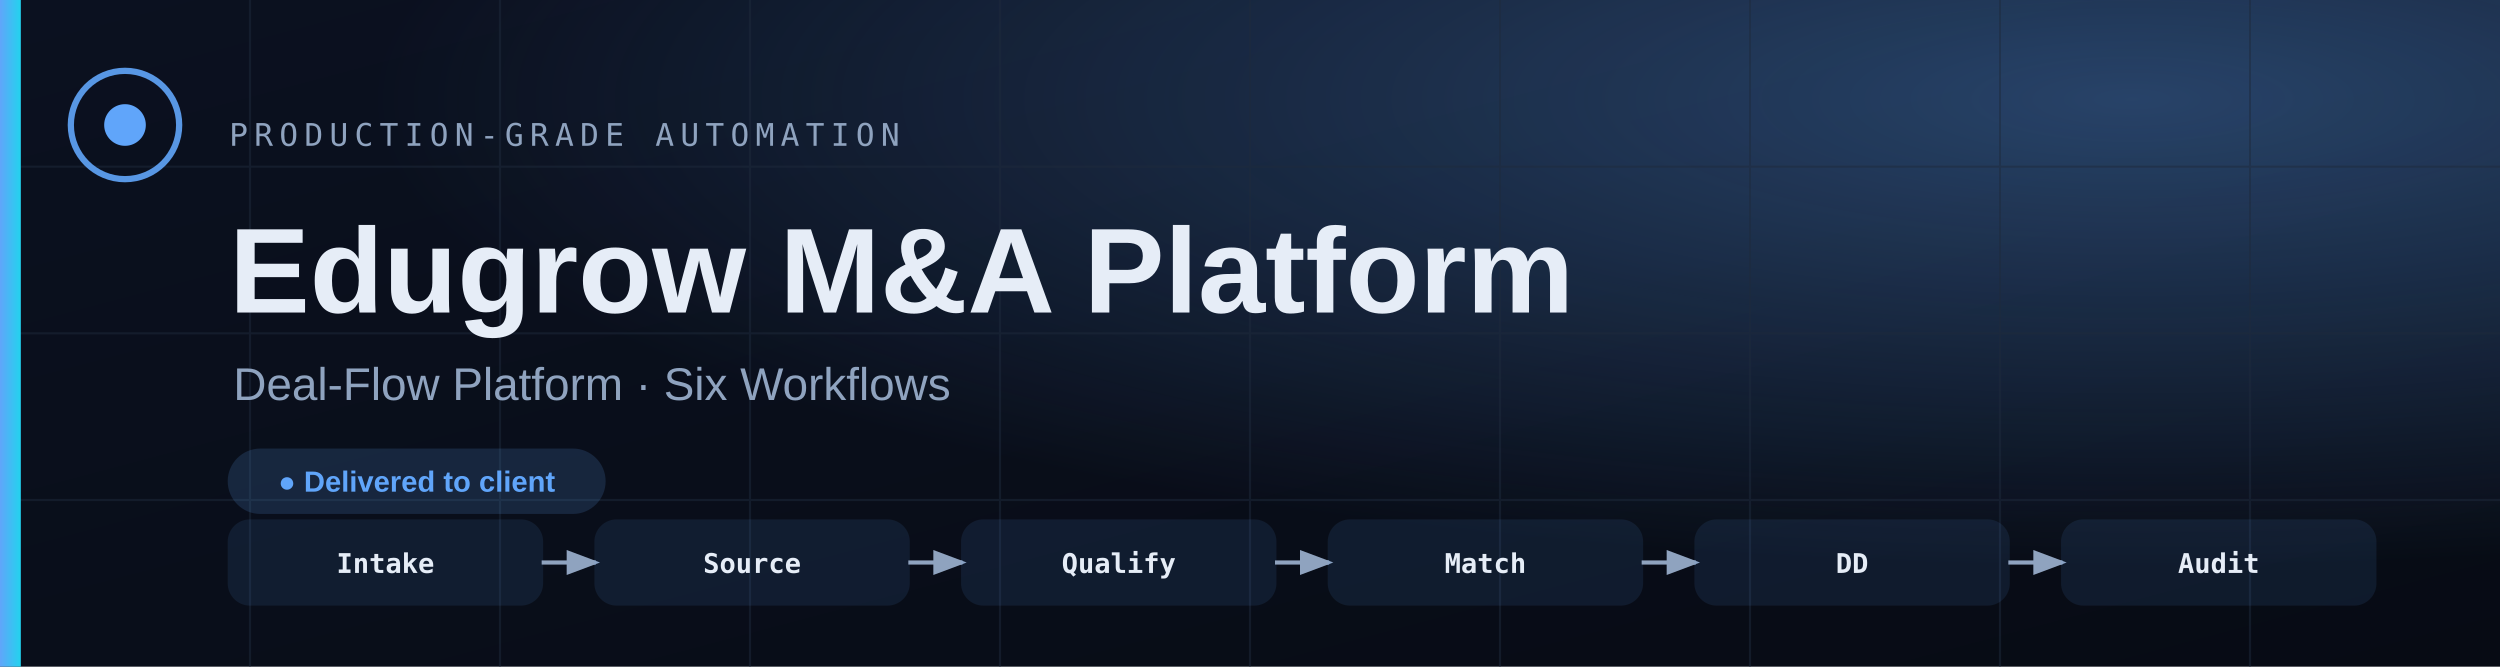
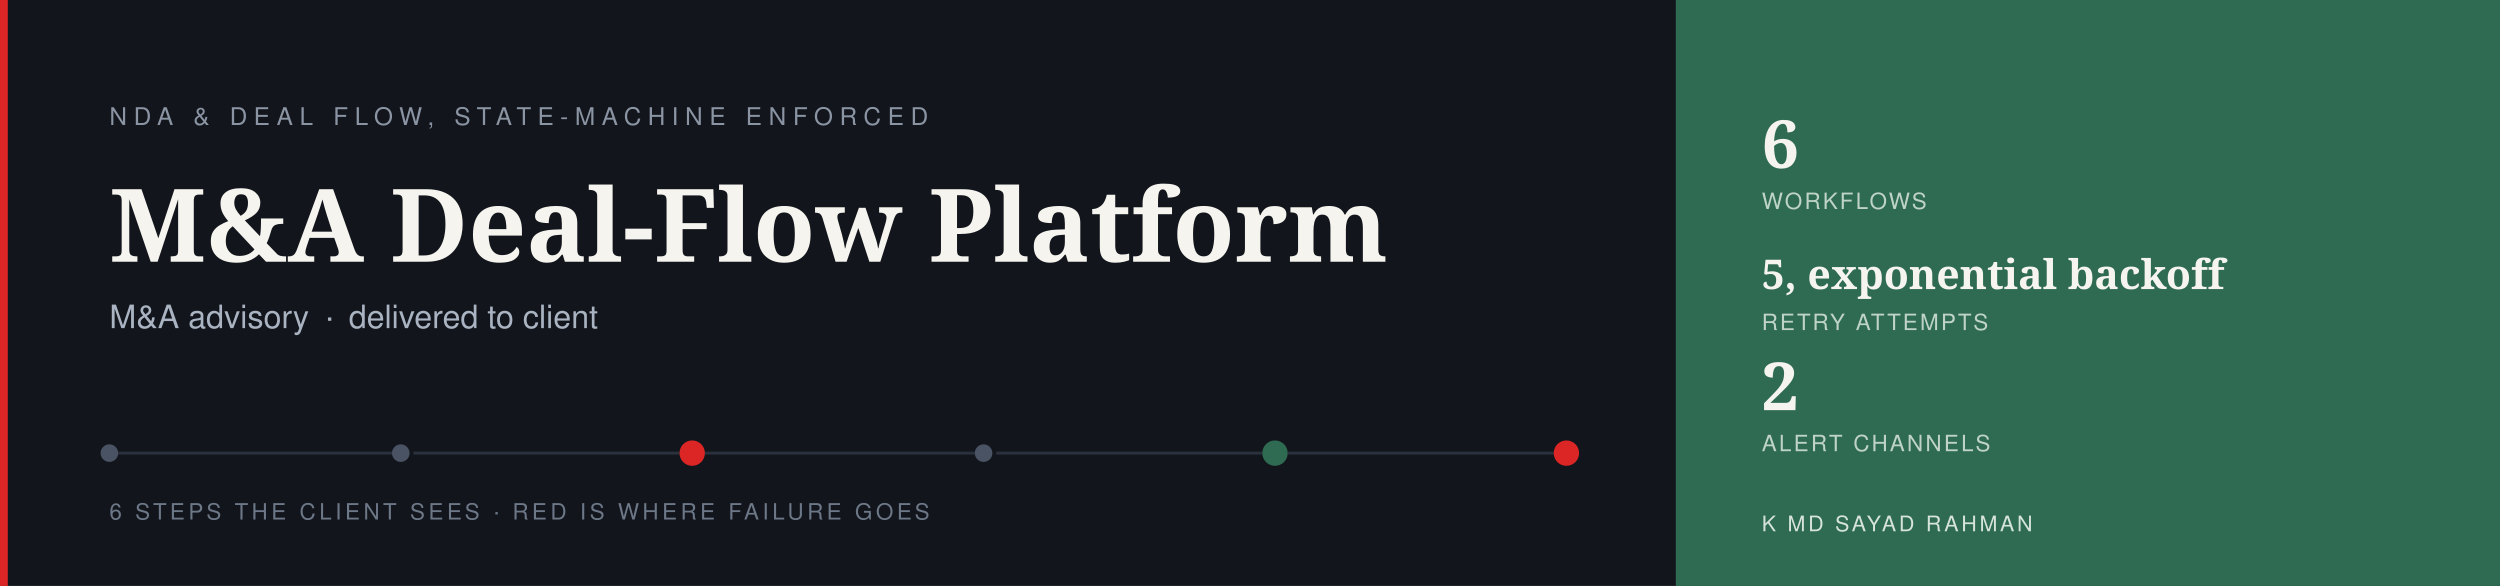
- <svg xmlns="http://www.w3.org/2000/svg" viewBox="0 0 1200 320" width="1200" height="320" role="img" aria-label="Edugrow M&amp;A Platform — Deal-Flow Platform · Six Workflows">
-   <defs>
-     <linearGradient id="bg" x1="0" y1="0" x2="1" y2="1">
-       <stop offset="0" stop-color="#0B1120" />
-       <stop offset="1" stop-color="#070B14" />
-     </linearGradient>
-     <radialGradient id="glow" cx="0.85" cy="0.15" r="0.7">
-       <stop offset="0" stop-color="#60A5FA" stop-opacity="0.35" />
-       <stop offset="1" stop-color="#60A5FA" stop-opacity="0" />
-     </radialGradient>
-     <linearGradient id="bar" x1="0" y1="0" x2="1" y2="0">
-       <stop offset="0" stop-color="#60A5FA" />
-       <stop offset="1" stop-color="#22D3EE" />
-     </linearGradient>
-   </defs>
-   <rect width="1200" height="320" fill="url(#bg)" />
-   <rect width="1200" height="320" fill="url(#glow)" />
-   <g stroke="#1E293B" stroke-width="1" opacity="0.5">
-     <path d="M0 80 H1200 M0 160 H1200 M0 240 H1200 M120 0 V320 M240 0 V320 M360 0 V320 M480 0 V320 M600 0 V320 M720 0 V320 M840 0 V320 M960 0 V320 M1080 0 V320" />
-   </g>
-   <rect x="0" y="0" width="10" height="320" fill="url(#bar)" />
-   <circle cx="60" cy="60" r="26" fill="none" stroke="#60A5FA" stroke-width="3" opacity="0.9" />
-   <circle cx="60" cy="60" r="10" fill="#60A5FA" />
-   <text x="110" y="70" font-family="ui-monospace,Menlo,Consolas,monospace" font-size="15" fill="#8FA3BF" letter-spacing="3">PRODUCTION-GRADE AUTOMATION</text>
-   <text x="110" y="150" font-family="Arial,Helvetica,sans-serif" font-size="58" font-weight="900" fill="#E6EDF7">Edugrow M&amp;A Platform</text>
-   <text x="112" y="192" font-family="Arial,Helvetica,sans-serif" font-size="22" fill="#8FA3BF">Deal-Flow Platform · Six Workflows</text>
-   <rect x="110" y="216" width="180" height="30" rx="15" fill="#60A5FA" opacity="0.16" stroke="#60A5FA" stroke-width="1.4" />
-   <text x="200" y="236" text-anchor="middle" font-family="Arial,Helvetica,sans-serif" font-size="14" font-weight="700" fill="#60A5FA">● Delivered to client</text>
-   <g font-family="ui-monospace,Menlo,Consolas,monospace" font-size="13">
-     <defs>
-       <marker id="arr" markerWidth="9" markerHeight="9" refX="7" refY="3" orient="auto">
-         <path d="M0,0 L8,3 L0,6 Z" fill="#8FA3BF" />
-       </marker>
-     </defs>
-     <rect x="110" y="250" width="150" height="40" rx="10" fill="#60A5FA" opacity="0.10" stroke="#60A5FA" stroke-width="1.4" />
-     <text x="185.0" y="275" text-anchor="middle" fill="#E6EDF7" font-weight="700">Intake</text>
-     <path d="M260 270 H286" stroke="#8FA3BF" stroke-width="2" marker-end="url(#arr)" />
-     <rect x="286" y="250" width="150" height="40" rx="10" fill="#60A5FA" opacity="0.10" stroke="#60A5FA" stroke-width="1.4" />
-     <text x="361.0" y="275" text-anchor="middle" fill="#E6EDF7" font-weight="700">Source</text>
-     <path d="M436 270 H462" stroke="#8FA3BF" stroke-width="2" marker-end="url(#arr)" />
-     <rect x="462" y="250" width="150" height="40" rx="10" fill="#60A5FA" opacity="0.10" stroke="#60A5FA" stroke-width="1.4" />
-     <text x="537.0" y="275" text-anchor="middle" fill="#E6EDF7" font-weight="700">Qualify</text>
-     <path d="M612 270 H638" stroke="#8FA3BF" stroke-width="2" marker-end="url(#arr)" />
-     <rect x="638" y="250" width="150" height="40" rx="10" fill="#60A5FA" opacity="0.10" stroke="#60A5FA" stroke-width="1.4" />
-     <text x="713.0" y="275" text-anchor="middle" fill="#E6EDF7" font-weight="700">Match</text>
-     <path d="M788 270 H814" stroke="#8FA3BF" stroke-width="2" marker-end="url(#arr)" />
-     <rect x="814" y="250" width="150" height="40" rx="10" fill="#60A5FA" opacity="0.10" stroke="#60A5FA" stroke-width="1.4" />
-     <text x="889.0" y="275" text-anchor="middle" fill="#E6EDF7" font-weight="700">DD</text>
-     <path d="M964 270 H990" stroke="#8FA3BF" stroke-width="2" marker-end="url(#arr)" />
-     <rect x="990" y="250" width="150" height="40" rx="10" fill="#60A5FA" opacity="0.10" stroke="#60A5FA" stroke-width="1.4" />
-     <text x="1065.0" y="275" text-anchor="middle" fill="#E6EDF7" font-weight="700">Audit</text>
-   </g>
+ <svg xmlns="http://www.w3.org/2000/svg" width="1280" height="300" viewBox="0 0 1280 300" role="img" aria-label="M&amp;A Deal-Flow Platform — NDA &amp; deal flow, state-machine enforced">
+   <rect width="1280" height="300" fill="#12151B" />
+   <rect x="858" y="0" width="422" height="300" fill="#2F6B52" />
+   <rect x="0" y="0" width="4" height="300" fill="#DC2626" />
+   <text x="56" y="64" font-family="Helvetica,Arial,sans-serif" font-size="12.5" letter-spacing="3.4" fill="#8A94A3">NDA &amp; DEAL FLOW, STATE-MACHINE ENFORCED</text>
+   <text x="56" y="134" font-family="Georgia,serif" font-size="52" font-weight="700" fill="#F5F4EF">M&amp;A Deal-Flow Platform</text>
+   <text x="56" y="168" font-family="Helvetica,Arial,sans-serif" font-size="16.5" fill="#A9B3C1">M&amp;A advisory  ·  delivered to client</text>
+   <line x1="60.5" y1="232" x2="200.7" y2="232" stroke="#2B313C" stroke-width="1.5" />
+   <line x1="211.7" y1="232" x2="347.9" y2="232" stroke="#2B313C" stroke-width="1.5" />
+   <line x1="358.9" y1="232" x2="499.1" y2="232" stroke="#2B313C" stroke-width="1.5" />
+   <line x1="510.1" y1="232" x2="646.3" y2="232" stroke="#2B313C" stroke-width="1.5" />
+   <line x1="659.3" y1="232" x2="795.5" y2="232" stroke="#2B313C" stroke-width="1.5" />
+   <circle cx="56.0" cy="232" r="4.5" fill="#4A5364" />
+   <circle cx="205.2" cy="232" r="4.5" fill="#4A5364" />
+   <circle cx="354.4" cy="232" r="6.5" fill="#DC2626" />
+   <circle cx="503.6" cy="232" r="4.5" fill="#4A5364" />
+   <circle cx="652.8" cy="232" r="6.5" fill="#2F6B52" />
+   <circle cx="802.0" cy="232" r="6.5" fill="#DC2626" />
+   <text x="56" y="266" font-family="Helvetica,Arial,sans-serif" font-size="11.5" letter-spacing="1.8" fill="#6C7787">6 STEPS THE CLIENT SEES · RED IS WHERE FAILURE GOES</text>
+   <text x="902" y="86" font-family="Georgia,serif" font-size="34" font-weight="700" fill="#F5F4EF">6</text>
+   <text x="902" y="107" font-family="Helvetica,Arial,sans-serif" font-size="11.5" letter-spacing="1.15" fill="#BFD3C6">WORKFLOWS</text>
+   <text x="902" y="148" font-family="Georgia,serif" font-size="21" font-weight="700" fill="#F5F4EF">5, exponential backoff</text>
+   <text x="902" y="169" font-family="Helvetica,Arial,sans-serif" font-size="11.5" letter-spacing="1.15" fill="#BFD3C6">RETRY ATTEMPTS</text>
+   <text x="902" y="210" font-family="Georgia,serif" font-size="34" font-weight="700" fill="#F5F4EF">2</text>
+   <text x="902" y="231" font-family="Helvetica,Arial,sans-serif" font-size="11.5" letter-spacing="1.15" fill="#BFD3C6">ALERT CHANNELS</text>
+   <text x="902" y="272" font-family="Helvetica,Arial,sans-serif" font-size="11" letter-spacing="1.4" fill="#D6E4DA">K MD SAYAD RAHMAN</text>
</svg>
